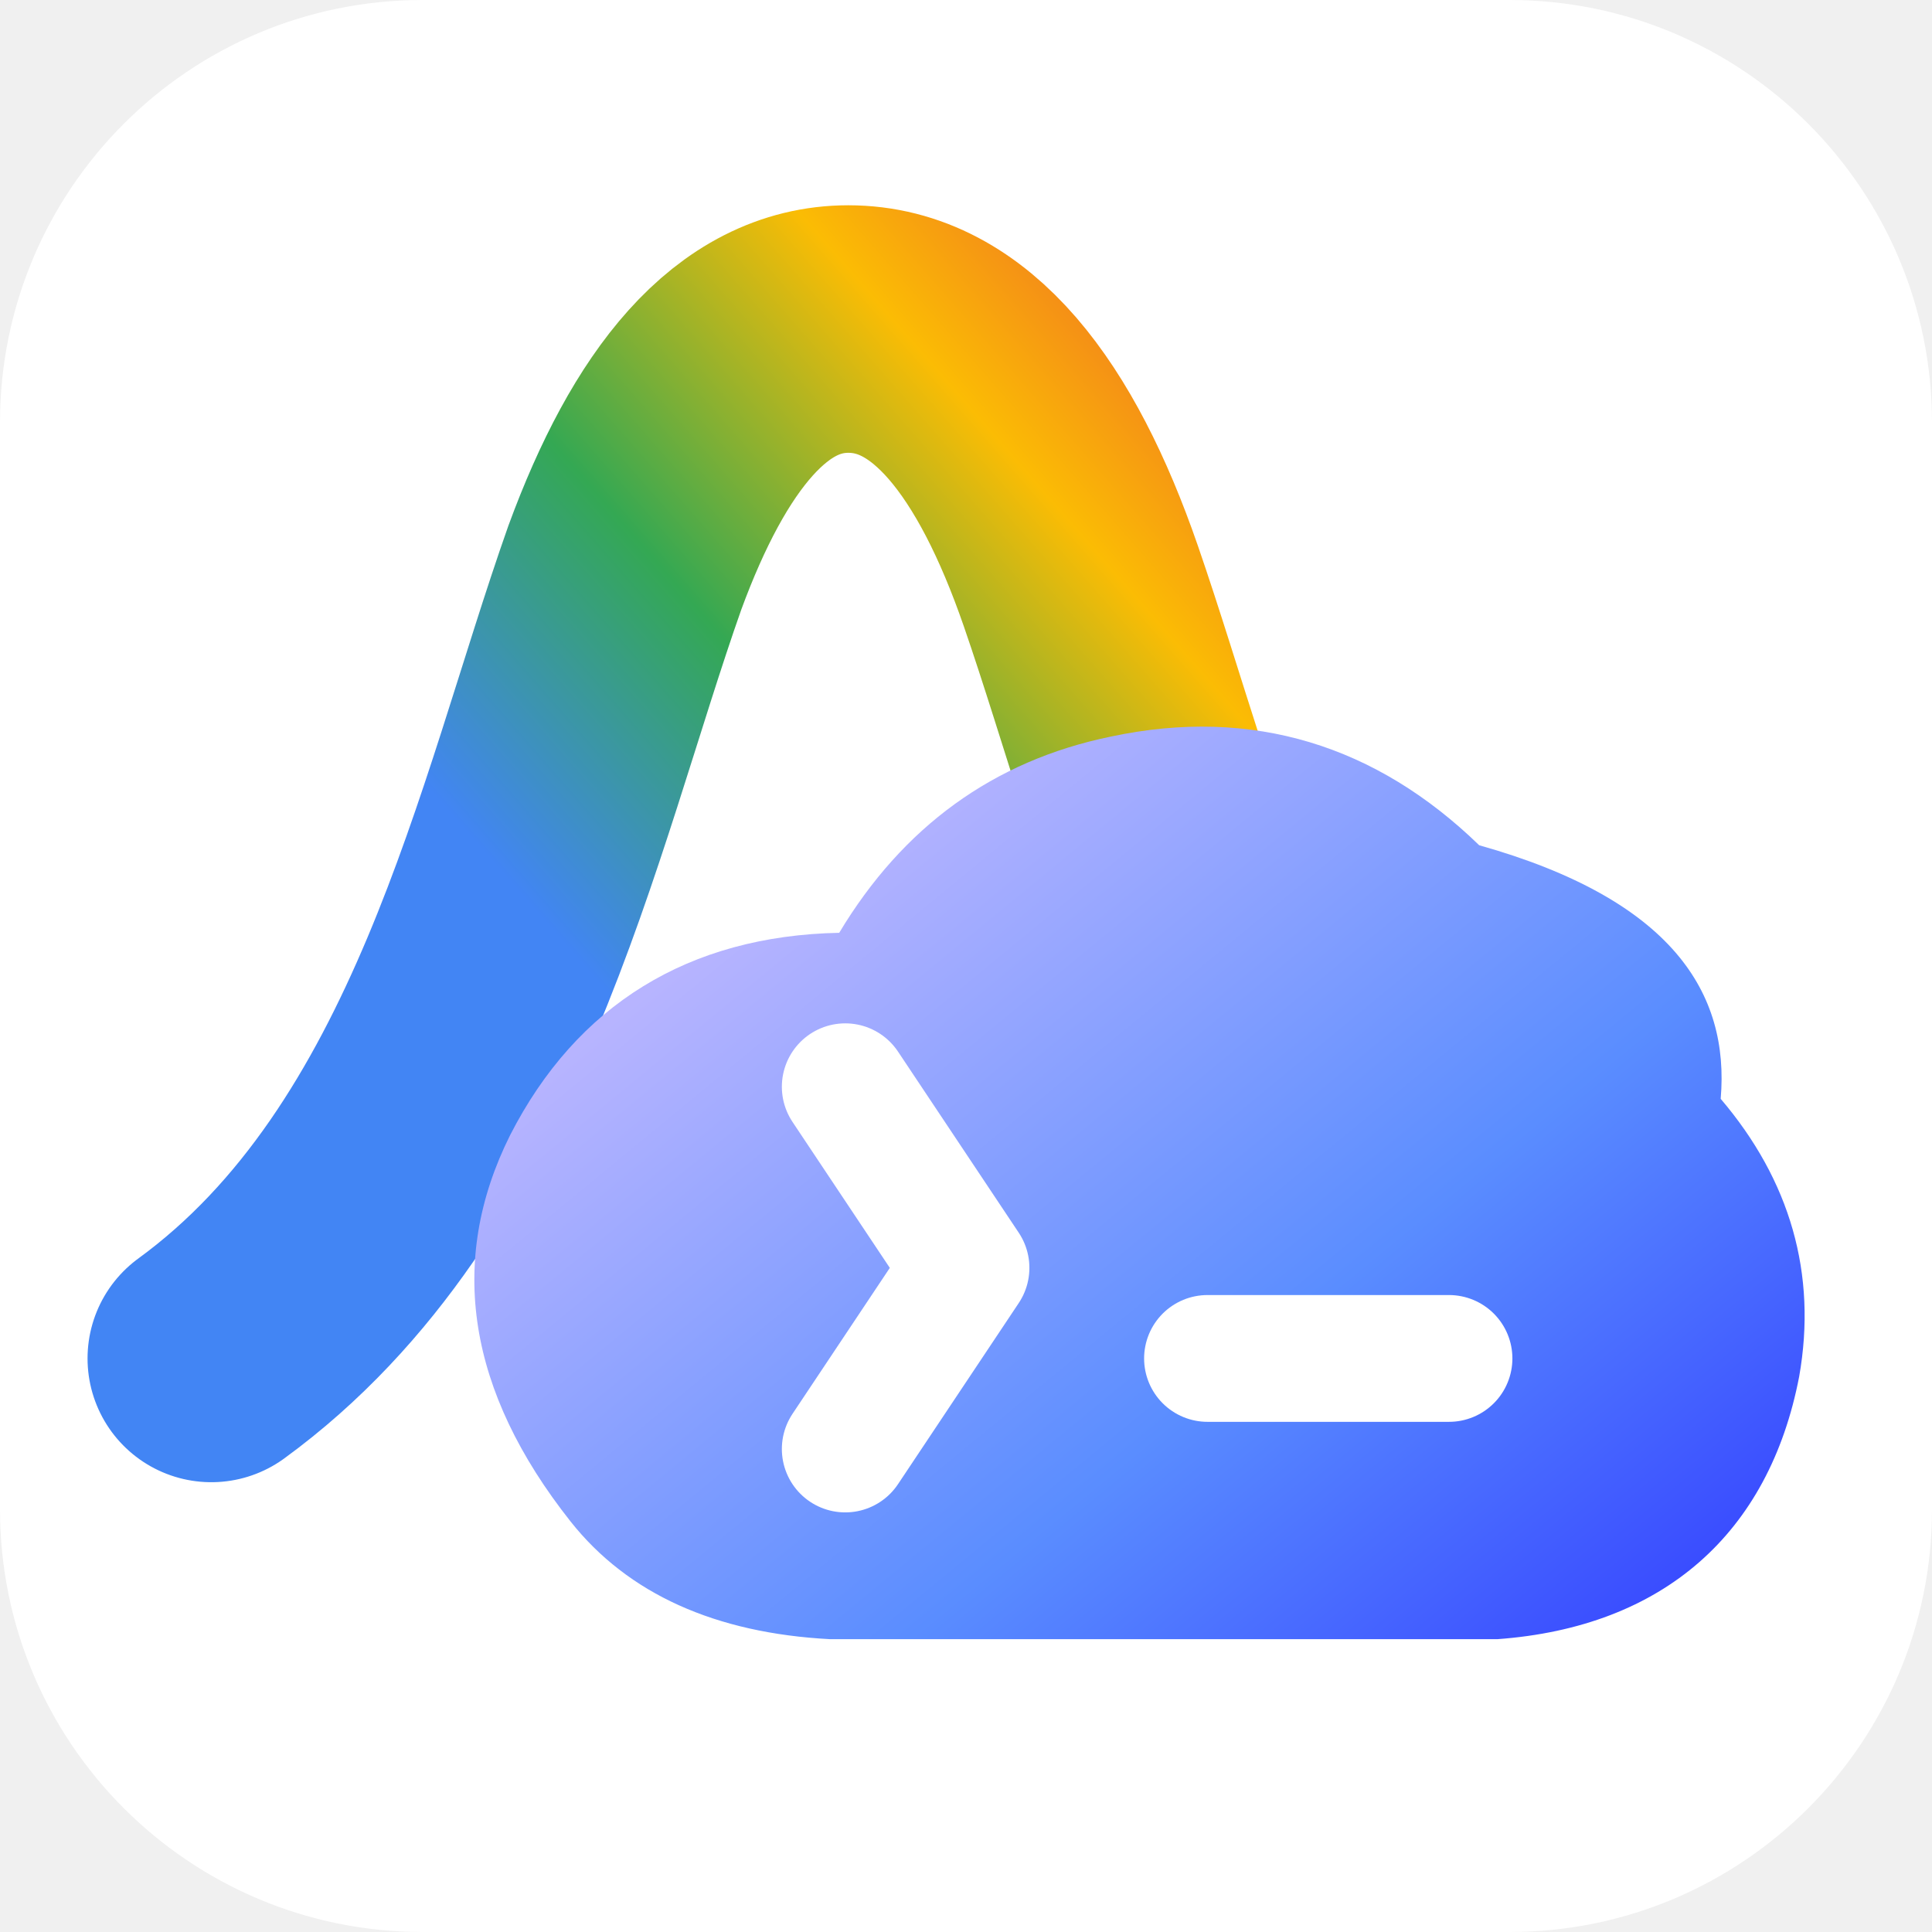
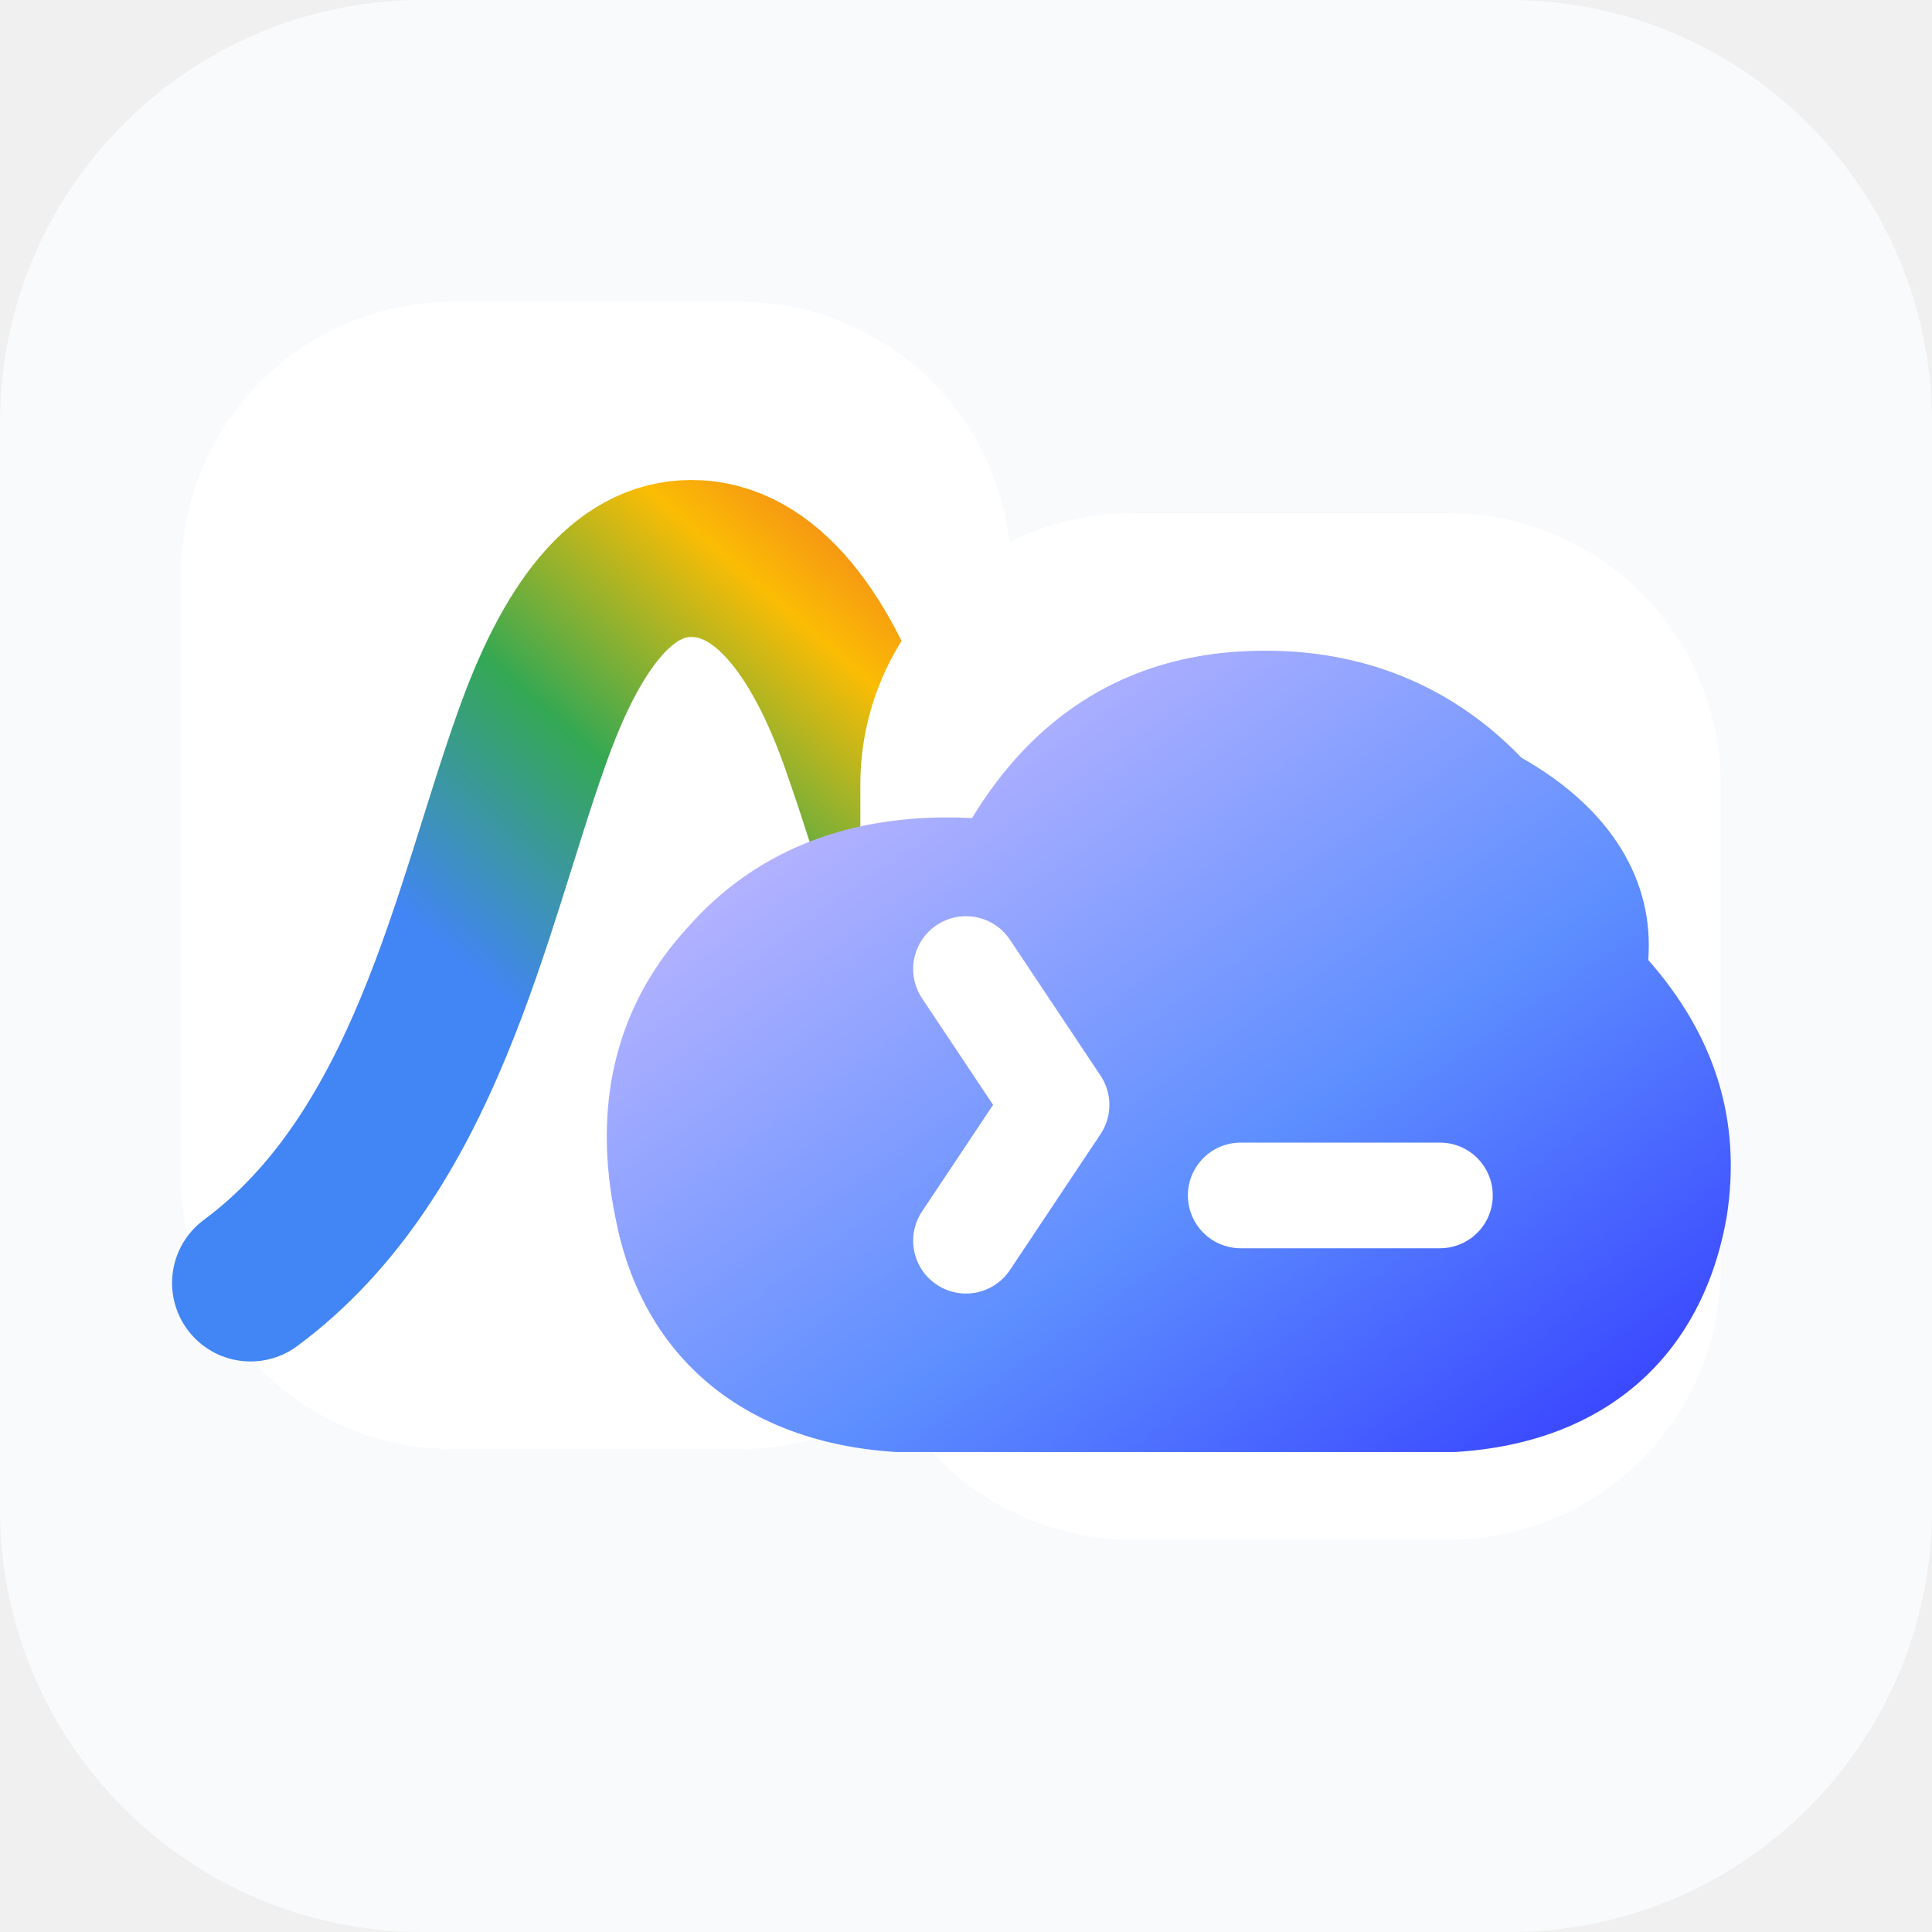
<svg xmlns="http://www.w3.org/2000/svg" width="64" height="64" viewBox="0 0 64 64" role="img" aria-labelledby="title desc">
  <defs>
-     <linearGradient id="arch" x1="6" y1="45" x2="46" y2="10" gradientUnits="userSpaceOnUse">
+     <linearGradient id="arch" x1="7" y1="42.6" x2="32.4" y2="13.4" gradientUnits="userSpaceOnUse">
      <stop offset="0" stop-color="#4285F4" />
      <stop offset=".35" stop-color="#4285F4" />
-       <stop offset=".55" stop-color="#34A853" />
+       <stop offset=".56" stop-color="#34A853" />
      <stop offset=".76" stop-color="#FBBC04" />
      <stop offset="1" stop-color="#EA4335" />
    </linearGradient>
-     <linearGradient id="cloud" x1="31" y1="25" x2="59" y2="59" gradientUnits="userSpaceOnUse">
-       <stop offset="0" stop-color="#B7B4FF" />
-       <stop offset=".5" stop-color="#5A8DFF" />
-       <stop offset="1" stop-color="#2A2DFF" />
+     <linearGradient id="cloud" x1="34" y1="21" x2="55" y2="51" gradientUnits="userSpaceOnUse">
+       <stop offset="0" stop-color="#B8B4FF" />
+       <stop offset=".5" stop-color="#5D8EFF" />
+       <stop offset="1" stop-color="#2F32FF" />
    </linearGradient>
  </defs>
-   <rect width="64" height="64" rx="14" fill="#FFFFFF" />
-   <path d="M7 45c8.5-6.2 10.8-18 13.7-26.2 1.8-4.9 4.2-7.9 7.4-7.9 3.4 0 5.9 3.3 7.7 8.5 2.8 8.1 5.1 19.3 13.4 25.5" fill="none" stroke="url(#arch)" stroke-width="8.2" stroke-linecap="round" stroke-linejoin="round" />
-   <path d="M49 28c-3.4-3.3-7.5-4.6-12.2-3.6-3.9.8-6.9 3-9 6.5-5 .1-8.7 2.4-10.9 6.7-2.1 4.2-1.4 8.5 2 12.8 1.9 2.4 4.8 3.7 8.6 3.9h22.1c5.5-.4 9-3.5 10-8.7.6-3.4-.3-6.5-2.6-9.2.3-3.5-1.6-6.6-8-8.4Z" fill="url(#cloud)" />
-   <path d="m28 36 4 6-4 6" fill="none" stroke="#FFFFFF" stroke-width="4.2" stroke-linecap="round" stroke-linejoin="round" />
-   <path d="M40 45h8" fill="none" stroke="#FFFFFF" stroke-width="4.2" stroke-linecap="round" />
+   <rect width="64" height="64" rx="14" fill="#F8FAFC" />
+   <rect x="6" y="10" width="27.5" height="38" rx="9" fill="#FFFFFF" />
+   <path d="M8.3 42.5c5.8-4.3 7.3-12.4 9.3-18 1.3-3.7 3-6 5.3-6 2.5 0 4.4 2.6 5.7 6.5 2 5.7 3.6 13.7 9.4 17.6" fill="none" stroke="url(#arch)" stroke-width="5.2" stroke-linecap="round" stroke-linejoin="round" />
+   <rect x="28.5" y="17" width="28.5" height="34" rx="9" fill="#FFFFFF" />
+   <path d="M50.4 25.1c-2.5-2.6-5.8-3.8-9.6-3.5-3.7.3-6.6 2.2-8.6 5.5-3.9-.2-7.1 1-9.4 3.6-2.4 2.6-3.2 5.9-2.4 9.7.9 4.6 4.3 7.4 9.3 7.7h18.5c5-.3 8.2-3.2 9-7.8.5-3.2-.4-6-2.6-8.5.2-2.6-1.2-5-4.2-6.7Z" fill="url(#cloud)" />
+   <path d="m32 32.1 3 4.5-3 4.5" fill="none" stroke="#FFFFFF" stroke-width="3.5" stroke-linecap="round" stroke-linejoin="round" />
+   <path d="M41.1 39.6h6.6" fill="none" stroke="#FFFFFF" stroke-width="3.5" stroke-linecap="round" />
</svg>
